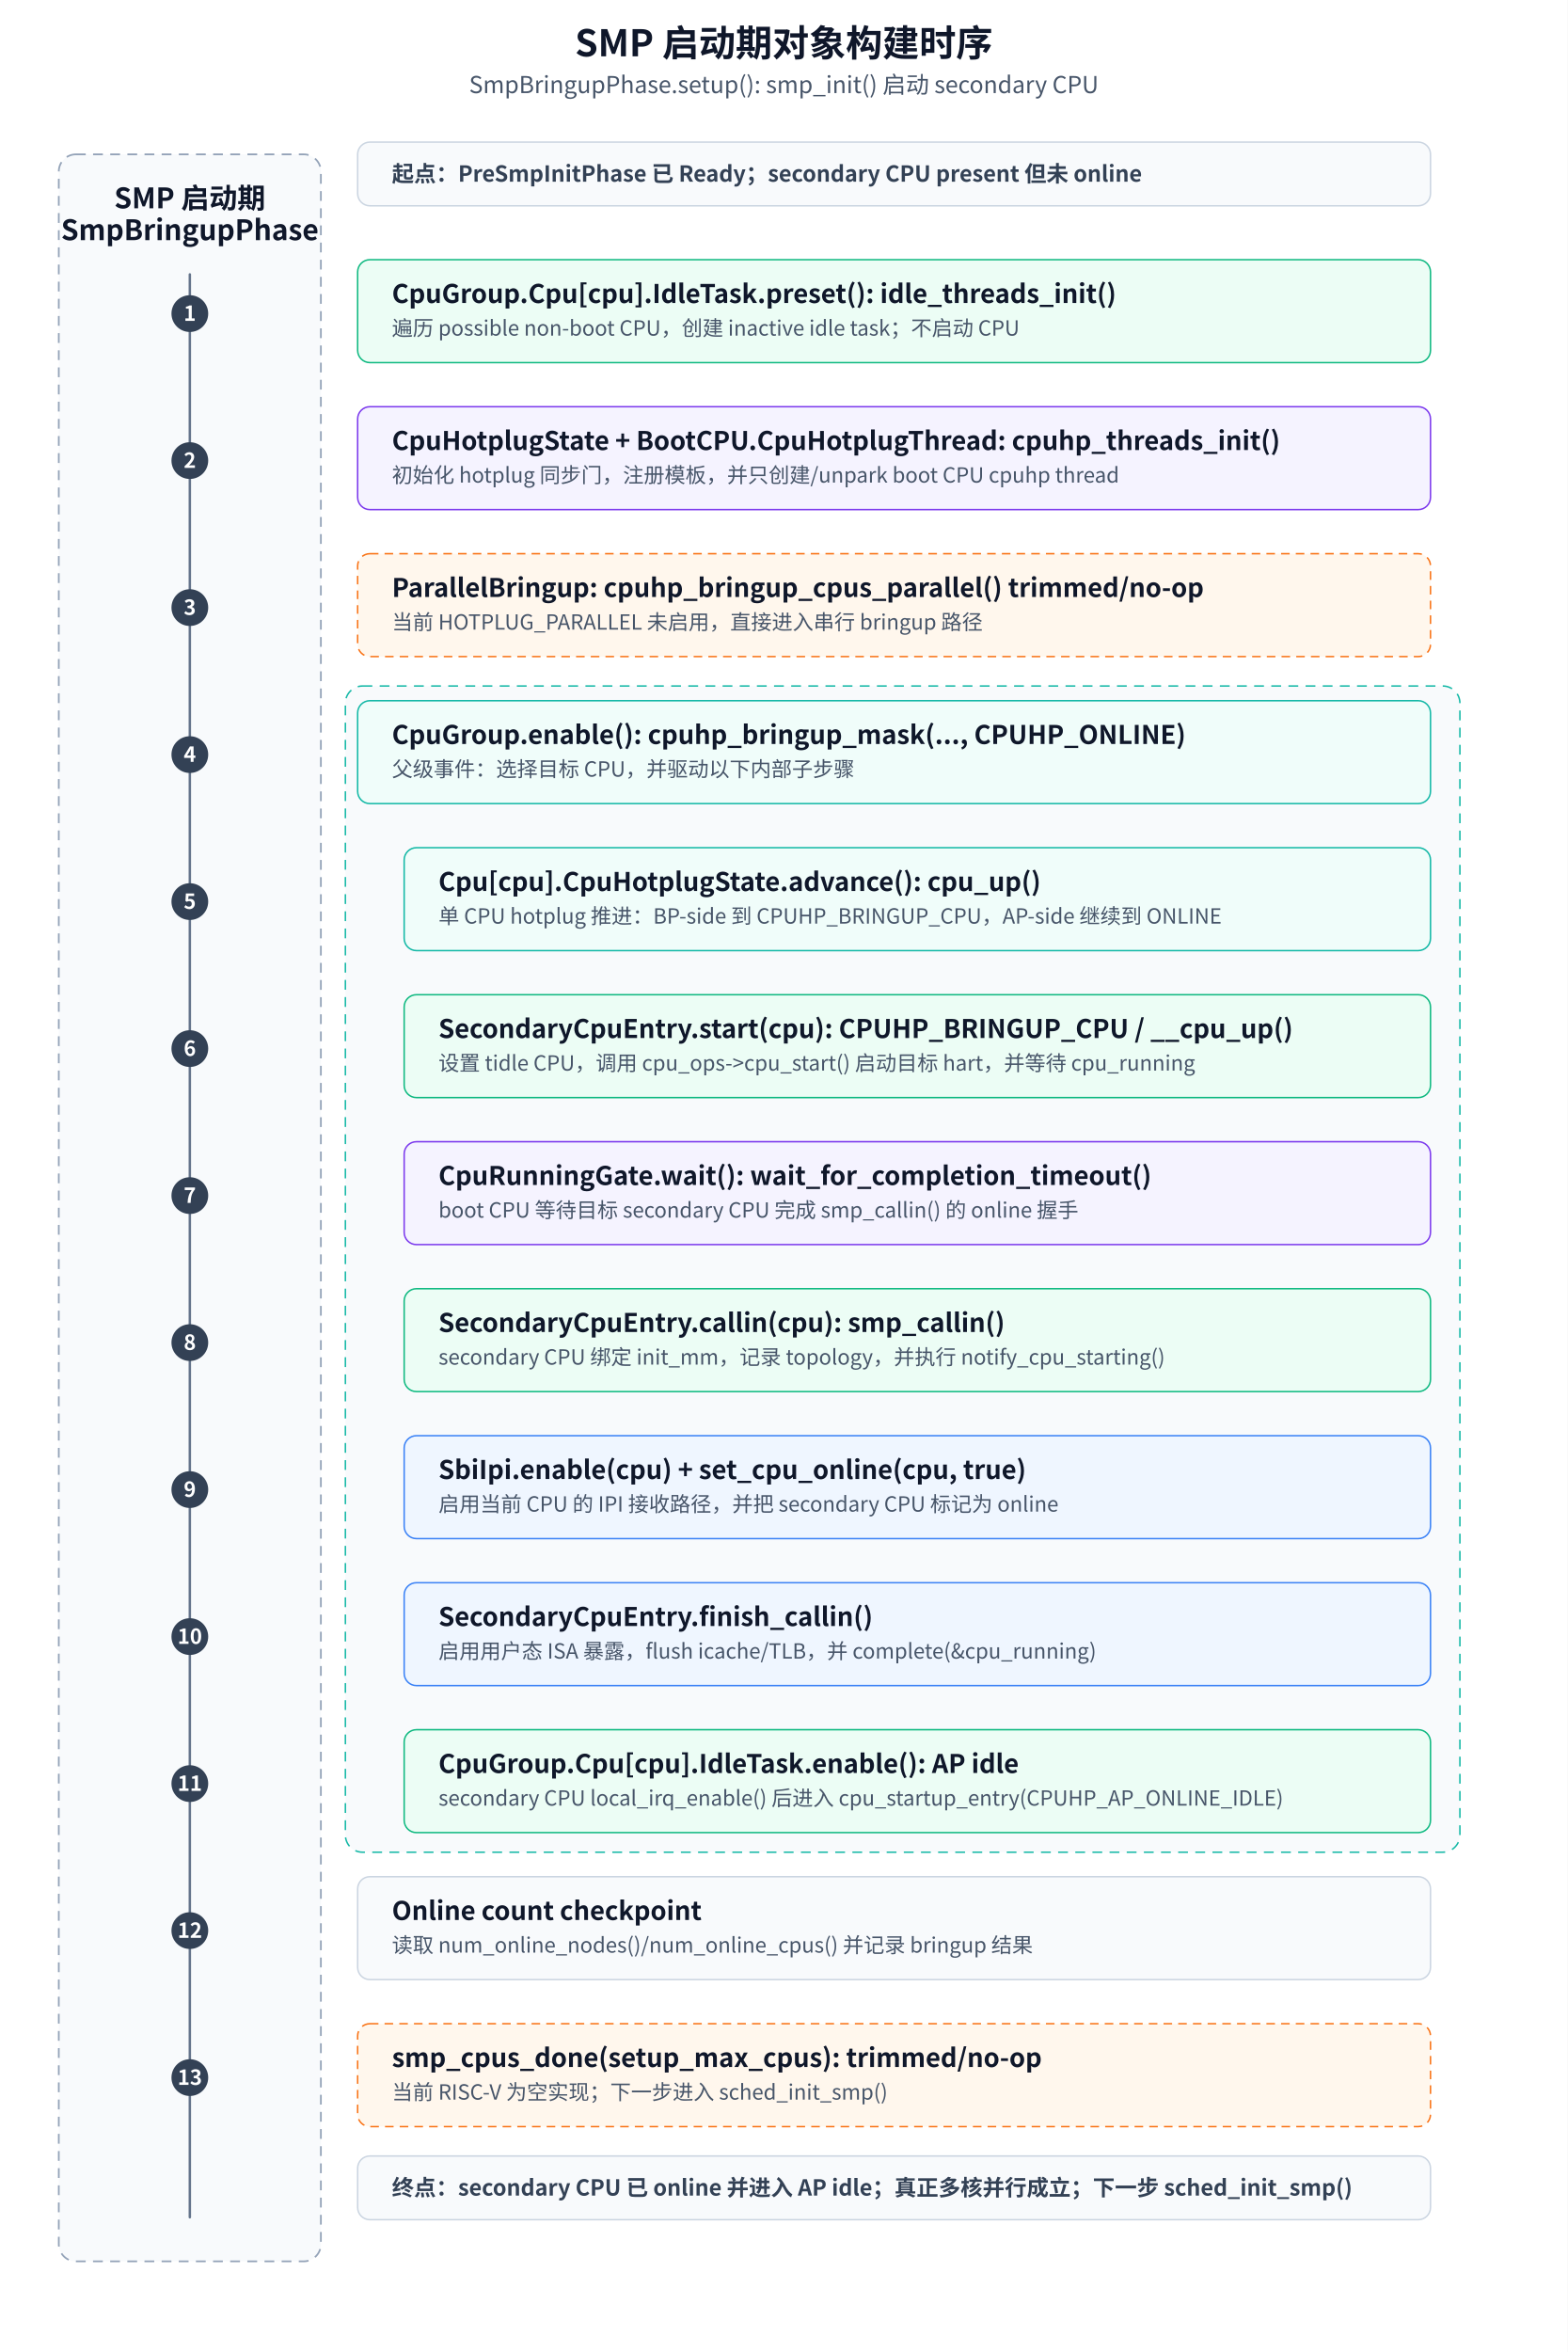
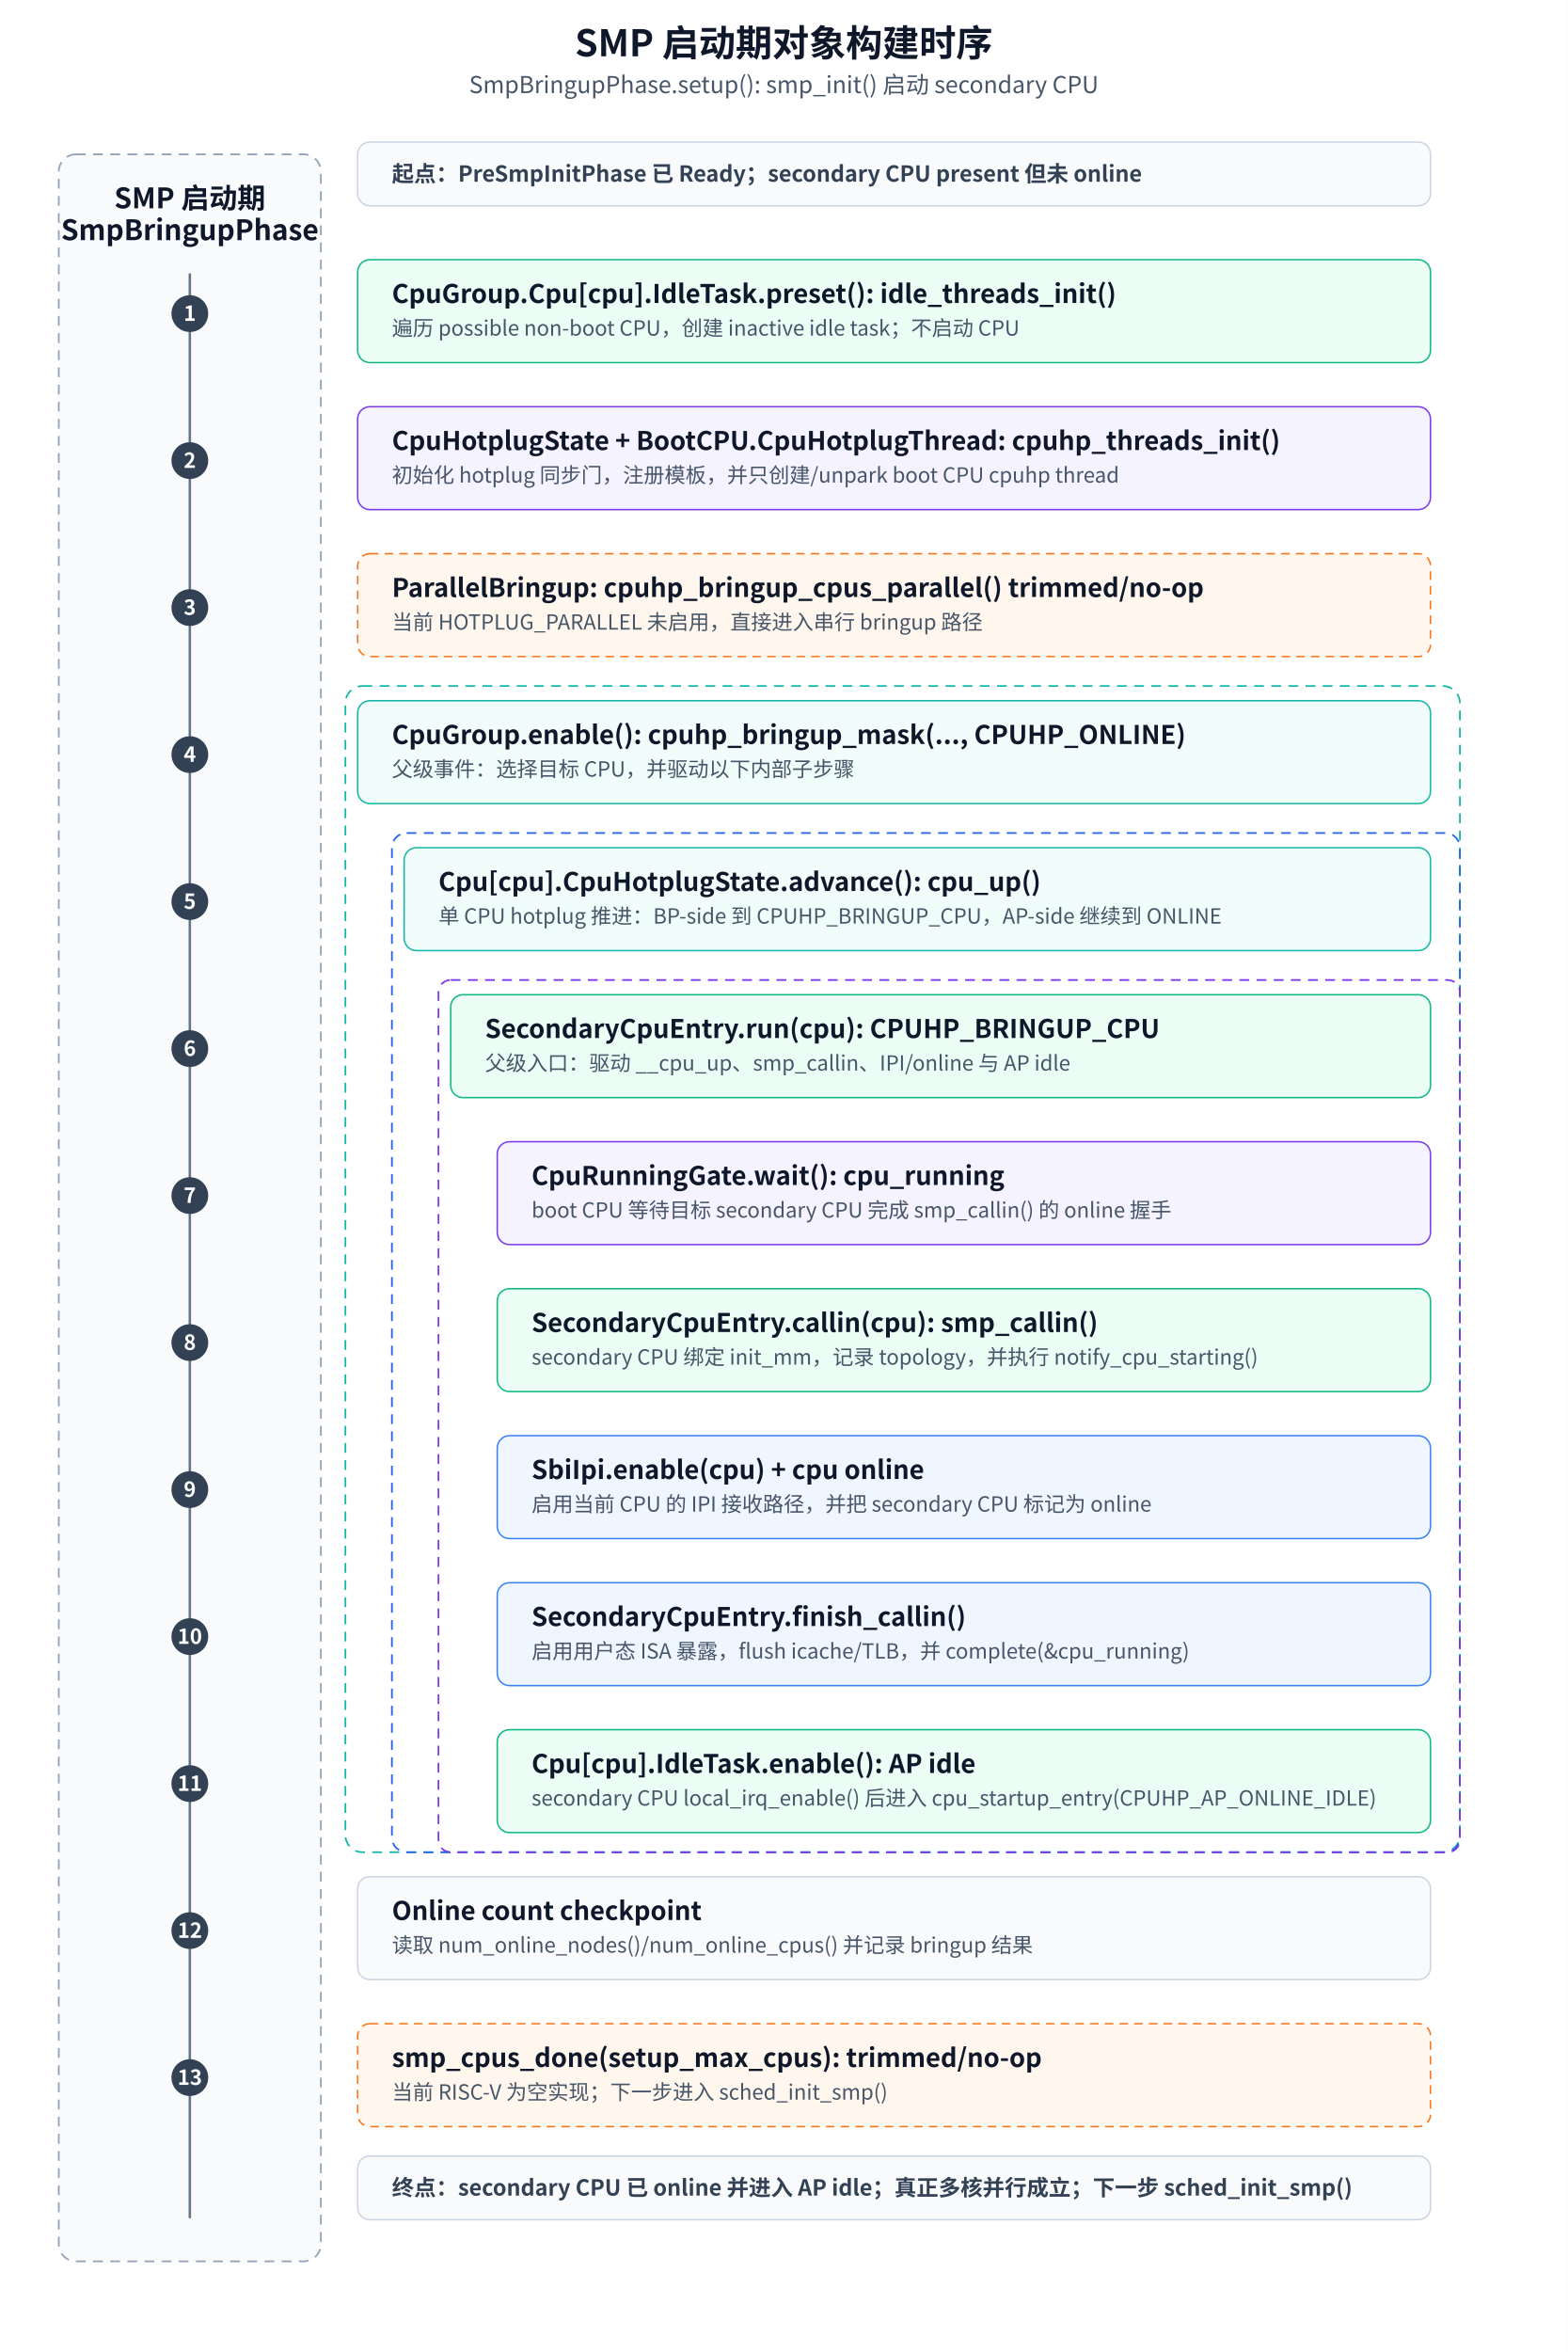
<svg xmlns="http://www.w3.org/2000/svg" width="1280" height="1920" viewBox="0 0 1280 1920" role="img" aria-labelledby="title desc">
  <defs>
    <style>
      text { font-family: "Microsoft YaHei", "Noto Sans CJK SC", "Source Han Sans SC", Arial, sans-serif; fill: #0f172a; }
      .title { font-size: 30px; font-weight: 600; }
      .subtitle { font-size: 19px; fill: #475569; }
      .lane { fill: #f8fafc; stroke: #94a3b8; stroke-width: 1.4; stroke-dasharray: 8 6; }
      .box { fill: #ffffff; stroke: #334155; stroke-width: 1.2; }
      .stage { fill: #f8fafc; stroke: #cbd5e1; stroke-width: 1.2; }
      .formal { fill: #ecfdf5; stroke: #10b981; }
      .cpu { fill: #f0fdfa; stroke: #14b8a6; }
      .flow { fill: #ecfdf5; stroke: #10b981; }
      .sync { fill: #f5f3ff; stroke: #7c3aed; }
      .support { fill: #eff6ff; stroke: #3b82f6; }
      .trimmed { fill: #fff7ed; stroke: #f97316; stroke-dasharray: 7 5; }
-       .composite { fill: #f8fafc; stroke: #14b8a6; stroke-width: 1.2; stroke-dasharray: 8 6; }
+       .composite-l1 { fill: none; stroke: #14b8a6; stroke-width: 1.4; stroke-dasharray: 8 6; }
+       .composite-l2 { fill: none; stroke: #2563eb; stroke-width: 1.4; stroke-dasharray: 8 6; }
+       .composite-l3 { fill: none; stroke: #7c3aed; stroke-width: 1.4; stroke-dasharray: 8 6; }
      .obj { font-size: 23px; font-weight: 600; dominant-baseline: middle; }
      .line1 { font-size: 21px; font-weight: 600; dominant-baseline: middle; }
      .line2 { font-size: 17px; fill: #475569; dominant-baseline: middle; }
      .boundary { font-size: 18px; font-weight: 600; fill: #334155; dominant-baseline: middle; }
      .num { font-size: 17px; font-weight: 600; fill: #ffffff; text-anchor: middle; dominant-baseline: middle; }
      .timeline { stroke: #64748b; stroke-width: 2; stroke-linecap: round; }
      .dot { fill: #334155; }
    </style>
  </defs>
  <rect x="0" y="0" width="1280" height="1920" fill="#ffffff" />
  <text x="640" y="46" text-anchor="middle" class="title">SMP 启动期对象构建时序</text>
  <text x="640" y="76" text-anchor="middle" class="subtitle">SmpBringupPhase.setup(): smp_init() 启动 secondary CPU</text>
  <rect x="48" y="126" width="214" height="1720" rx="14" class="lane" />
  <text x="155" y="162" text-anchor="middle" class="obj">SMP 启动期</text>
  <text x="155" y="188" text-anchor="middle" class="obj">SmpBringupPhase</text>
  <line x1="155" y1="224" x2="155" y2="1810" class="timeline" />
  <rect x="292" y="116" width="876" height="52" rx="10" class="stage" />
  <text x="320" y="142" class="boundary">起点：PreSmpInitPhase 已 Ready；secondary CPU present 但未 online</text>
-   <rect x="282" y="560" width="910" height="952" rx="14" class="composite" />
+   <rect x="282" y="560" width="910" height="952" rx="14" class="composite-l1" />
+   <rect x="320" y="680" width="872" height="832" rx="12" class="composite-l2" />
+   <rect x="358" y="800" width="834" height="712" rx="10" class="composite-l3" />
  <g transform="translate(0 -48)">
    <g transform="translate(0 56)">
      <circle cx="155" cy="248" r="15" class="dot" />
      <text x="155" y="248" class="num">1</text>
      <rect x="292" y="204" width="876" height="84" rx="10" class="box flow" />
      <text x="320" y="232" class="line1">CpuGroup.Cpu[cpu].IdleTask.preset(): idle_threads_init()</text>
      <text x="320" y="260" class="line2">遍历 possible non-boot CPU，创建 inactive idle task；不启动 CPU</text>
    </g>
    <g transform="translate(0 176)">
      <circle cx="155" cy="248" r="15" class="dot" />
      <text x="155" y="248" class="num">2</text>
      <rect x="292" y="204" width="876" height="84" rx="10" class="box sync" />
      <text x="320" y="232" class="line1">CpuHotplugState + BootCPU.CpuHotplugThread: cpuhp_threads_init()</text>
      <text x="320" y="260" class="line2">初始化 hotplug 同步门，注册模板，并只创建/unpark boot CPU cpuhp thread</text>
    </g>
    <g transform="translate(0 296)">
      <circle cx="155" cy="248" r="15" class="dot" />
      <text x="155" y="248" class="num">3</text>
      <rect x="292" y="204" width="876" height="84" rx="10" class="box trimmed" />
      <text x="320" y="232" class="line1">ParallelBringup: cpuhp_bringup_cpus_parallel() trimmed/no-op</text>
      <text x="320" y="260" class="line2">当前 HOTPLUG_PARALLEL 未启用，直接进入串行 bringup 路径</text>
    </g>
    <g transform="translate(0 416)">
      <circle cx="155" cy="248" r="15" class="dot" />
      <text x="155" y="248" class="num">4</text>
      <rect x="292" y="204" width="876" height="84" rx="10" class="box cpu" />
      <text x="320" y="232" class="line1">CpuGroup.enable(): cpuhp_bringup_mask(..., CPUHP_ONLINE)</text>
      <text x="320" y="260" class="line2">父级事件：选择目标 CPU，并驱动以下内部子步骤</text>
    </g>
    <g transform="translate(0 536)">
      <circle cx="155" cy="248" r="15" class="dot" />
      <text x="155" y="248" class="num">5</text>
      <rect x="330" y="204" width="838" height="84" rx="10" class="box cpu" />
      <text x="358" y="232" class="line1">Cpu[cpu].CpuHotplugState.advance(): cpu_up()</text>
      <text x="358" y="260" class="line2">单 CPU hotplug 推进：BP-side 到 CPUHP_BRINGUP_CPU，AP-side 继续到 ONLINE</text>
    </g>
    <g transform="translate(0 656)">
      <circle cx="155" cy="248" r="15" class="dot" />
      <text x="155" y="248" class="num">6</text>
-       <rect x="330" y="204" width="838" height="84" rx="10" class="box flow" />
-       <text x="358" y="232" class="line1">SecondaryCpuEntry.start(cpu): CPUHP_BRINGUP_CPU / __cpu_up()</text>
-       <text x="358" y="260" class="line2">设置 tidle CPU，调用 cpu_ops-&gt;cpu_start() 启动目标 hart，并等待 cpu_running</text>
+       <rect x="368" y="204" width="800" height="84" rx="10" class="box flow" />
+       <text x="396" y="232" class="line1">SecondaryCpuEntry.run(cpu): CPUHP_BRINGUP_CPU</text>
+       <text x="396" y="260" class="line2">父级入口：驱动 __cpu_up、smp_callin、IPI/online 与 AP idle</text>
    </g>
    <g transform="translate(0 776)">
      <circle cx="155" cy="248" r="15" class="dot" />
      <text x="155" y="248" class="num">7</text>
-       <rect x="330" y="204" width="838" height="84" rx="10" class="box sync" />
-       <text x="358" y="232" class="line1">CpuRunningGate.wait(): wait_for_completion_timeout()</text>
-       <text x="358" y="260" class="line2">boot CPU 等待目标 secondary CPU 完成 smp_callin() 的 online 握手</text>
+       <rect x="406" y="204" width="762" height="84" rx="10" class="box sync" />
+       <text x="434" y="232" class="line1">CpuRunningGate.wait(): cpu_running</text>
+       <text x="434" y="260" class="line2">boot CPU 等待目标 secondary CPU 完成 smp_callin() 的 online 握手</text>
    </g>
    <g transform="translate(0 896)">
      <circle cx="155" cy="248" r="15" class="dot" />
      <text x="155" y="248" class="num">8</text>
-       <rect x="330" y="204" width="838" height="84" rx="10" class="box flow" />
-       <text x="358" y="232" class="line1">SecondaryCpuEntry.callin(cpu): smp_callin()</text>
-       <text x="358" y="260" class="line2">secondary CPU 绑定 init_mm，记录 topology，并执行 notify_cpu_starting()</text>
+       <rect x="406" y="204" width="762" height="84" rx="10" class="box flow" />
+       <text x="434" y="232" class="line1">SecondaryCpuEntry.callin(cpu): smp_callin()</text>
+       <text x="434" y="260" class="line2">secondary CPU 绑定 init_mm，记录 topology，并执行 notify_cpu_starting()</text>
    </g>
    <g transform="translate(0 1016)">
      <circle cx="155" cy="248" r="15" class="dot" />
      <text x="155" y="248" class="num">9</text>
-       <rect x="330" y="204" width="838" height="84" rx="10" class="box support" />
-       <text x="358" y="232" class="line1">SbiIpi.enable(cpu) + set_cpu_online(cpu, true)</text>
-       <text x="358" y="260" class="line2">启用当前 CPU 的 IPI 接收路径，并把 secondary CPU 标记为 online</text>
+       <rect x="406" y="204" width="762" height="84" rx="10" class="box support" />
+       <text x="434" y="232" class="line1">SbiIpi.enable(cpu) + cpu online</text>
+       <text x="434" y="260" class="line2">启用当前 CPU 的 IPI 接收路径，并把 secondary CPU 标记为 online</text>
    </g>
    <g transform="translate(0 1136)">
      <circle cx="155" cy="248" r="15" class="dot" />
      <text x="155" y="248" class="num">10</text>
-       <rect x="330" y="204" width="838" height="84" rx="10" class="box support" />
-       <text x="358" y="232" class="line1">SecondaryCpuEntry.finish_callin()</text>
-       <text x="358" y="260" class="line2">启用用户态 ISA 暴露，flush icache/TLB，并 complete(&amp;cpu_running)</text>
+       <rect x="406" y="204" width="762" height="84" rx="10" class="box support" />
+       <text x="434" y="232" class="line1">SecondaryCpuEntry.finish_callin()</text>
+       <text x="434" y="260" class="line2">启用用户态 ISA 暴露，flush icache/TLB，并 complete(&amp;cpu_running)</text>
    </g>
    <g transform="translate(0 1256)">
      <circle cx="155" cy="248" r="15" class="dot" />
      <text x="155" y="248" class="num">11</text>
-       <rect x="330" y="204" width="838" height="84" rx="10" class="box flow" />
-       <text x="358" y="232" class="line1">CpuGroup.Cpu[cpu].IdleTask.enable(): AP idle</text>
-       <text x="358" y="260" class="line2">secondary CPU local_irq_enable() 后进入 cpu_startup_entry(CPUHP_AP_ONLINE_IDLE)</text>
+       <rect x="406" y="204" width="762" height="84" rx="10" class="box flow" />
+       <text x="434" y="232" class="line1">Cpu[cpu].IdleTask.enable(): AP idle</text>
+       <text x="434" y="260" class="line2">secondary CPU local_irq_enable() 后进入 cpu_startup_entry(CPUHP_AP_ONLINE_IDLE)</text>
    </g>
    <g transform="translate(0 1376)">
      <circle cx="155" cy="248" r="15" class="dot" />
      <text x="155" y="248" class="num">12</text>
      <rect x="292" y="204" width="876" height="84" rx="10" class="box stage" />
      <text x="320" y="232" class="line1">Online count checkpoint</text>
      <text x="320" y="260" class="line2">读取 num_online_nodes()/num_online_cpus() 并记录 bringup 结果</text>
    </g>
    <g transform="translate(0 1496)">
      <circle cx="155" cy="248" r="15" class="dot" />
      <text x="155" y="248" class="num">13</text>
      <rect x="292" y="204" width="876" height="84" rx="10" class="box trimmed" />
      <text x="320" y="232" class="line1">smp_cpus_done(setup_max_cpus): trimmed/no-op</text>
      <text x="320" y="260" class="line2">当前 RISC-V 为空实现；下一步进入 sched_init_smp()</text>
    </g>
  </g>
  <rect x="292" y="1760" width="876" height="52" rx="10" class="stage" />
  <text x="320" y="1786" class="boundary">终点：secondary CPU 已 online 并进入 AP idle；真正多核并行成立；下一步 sched_init_smp()</text>
</svg>
